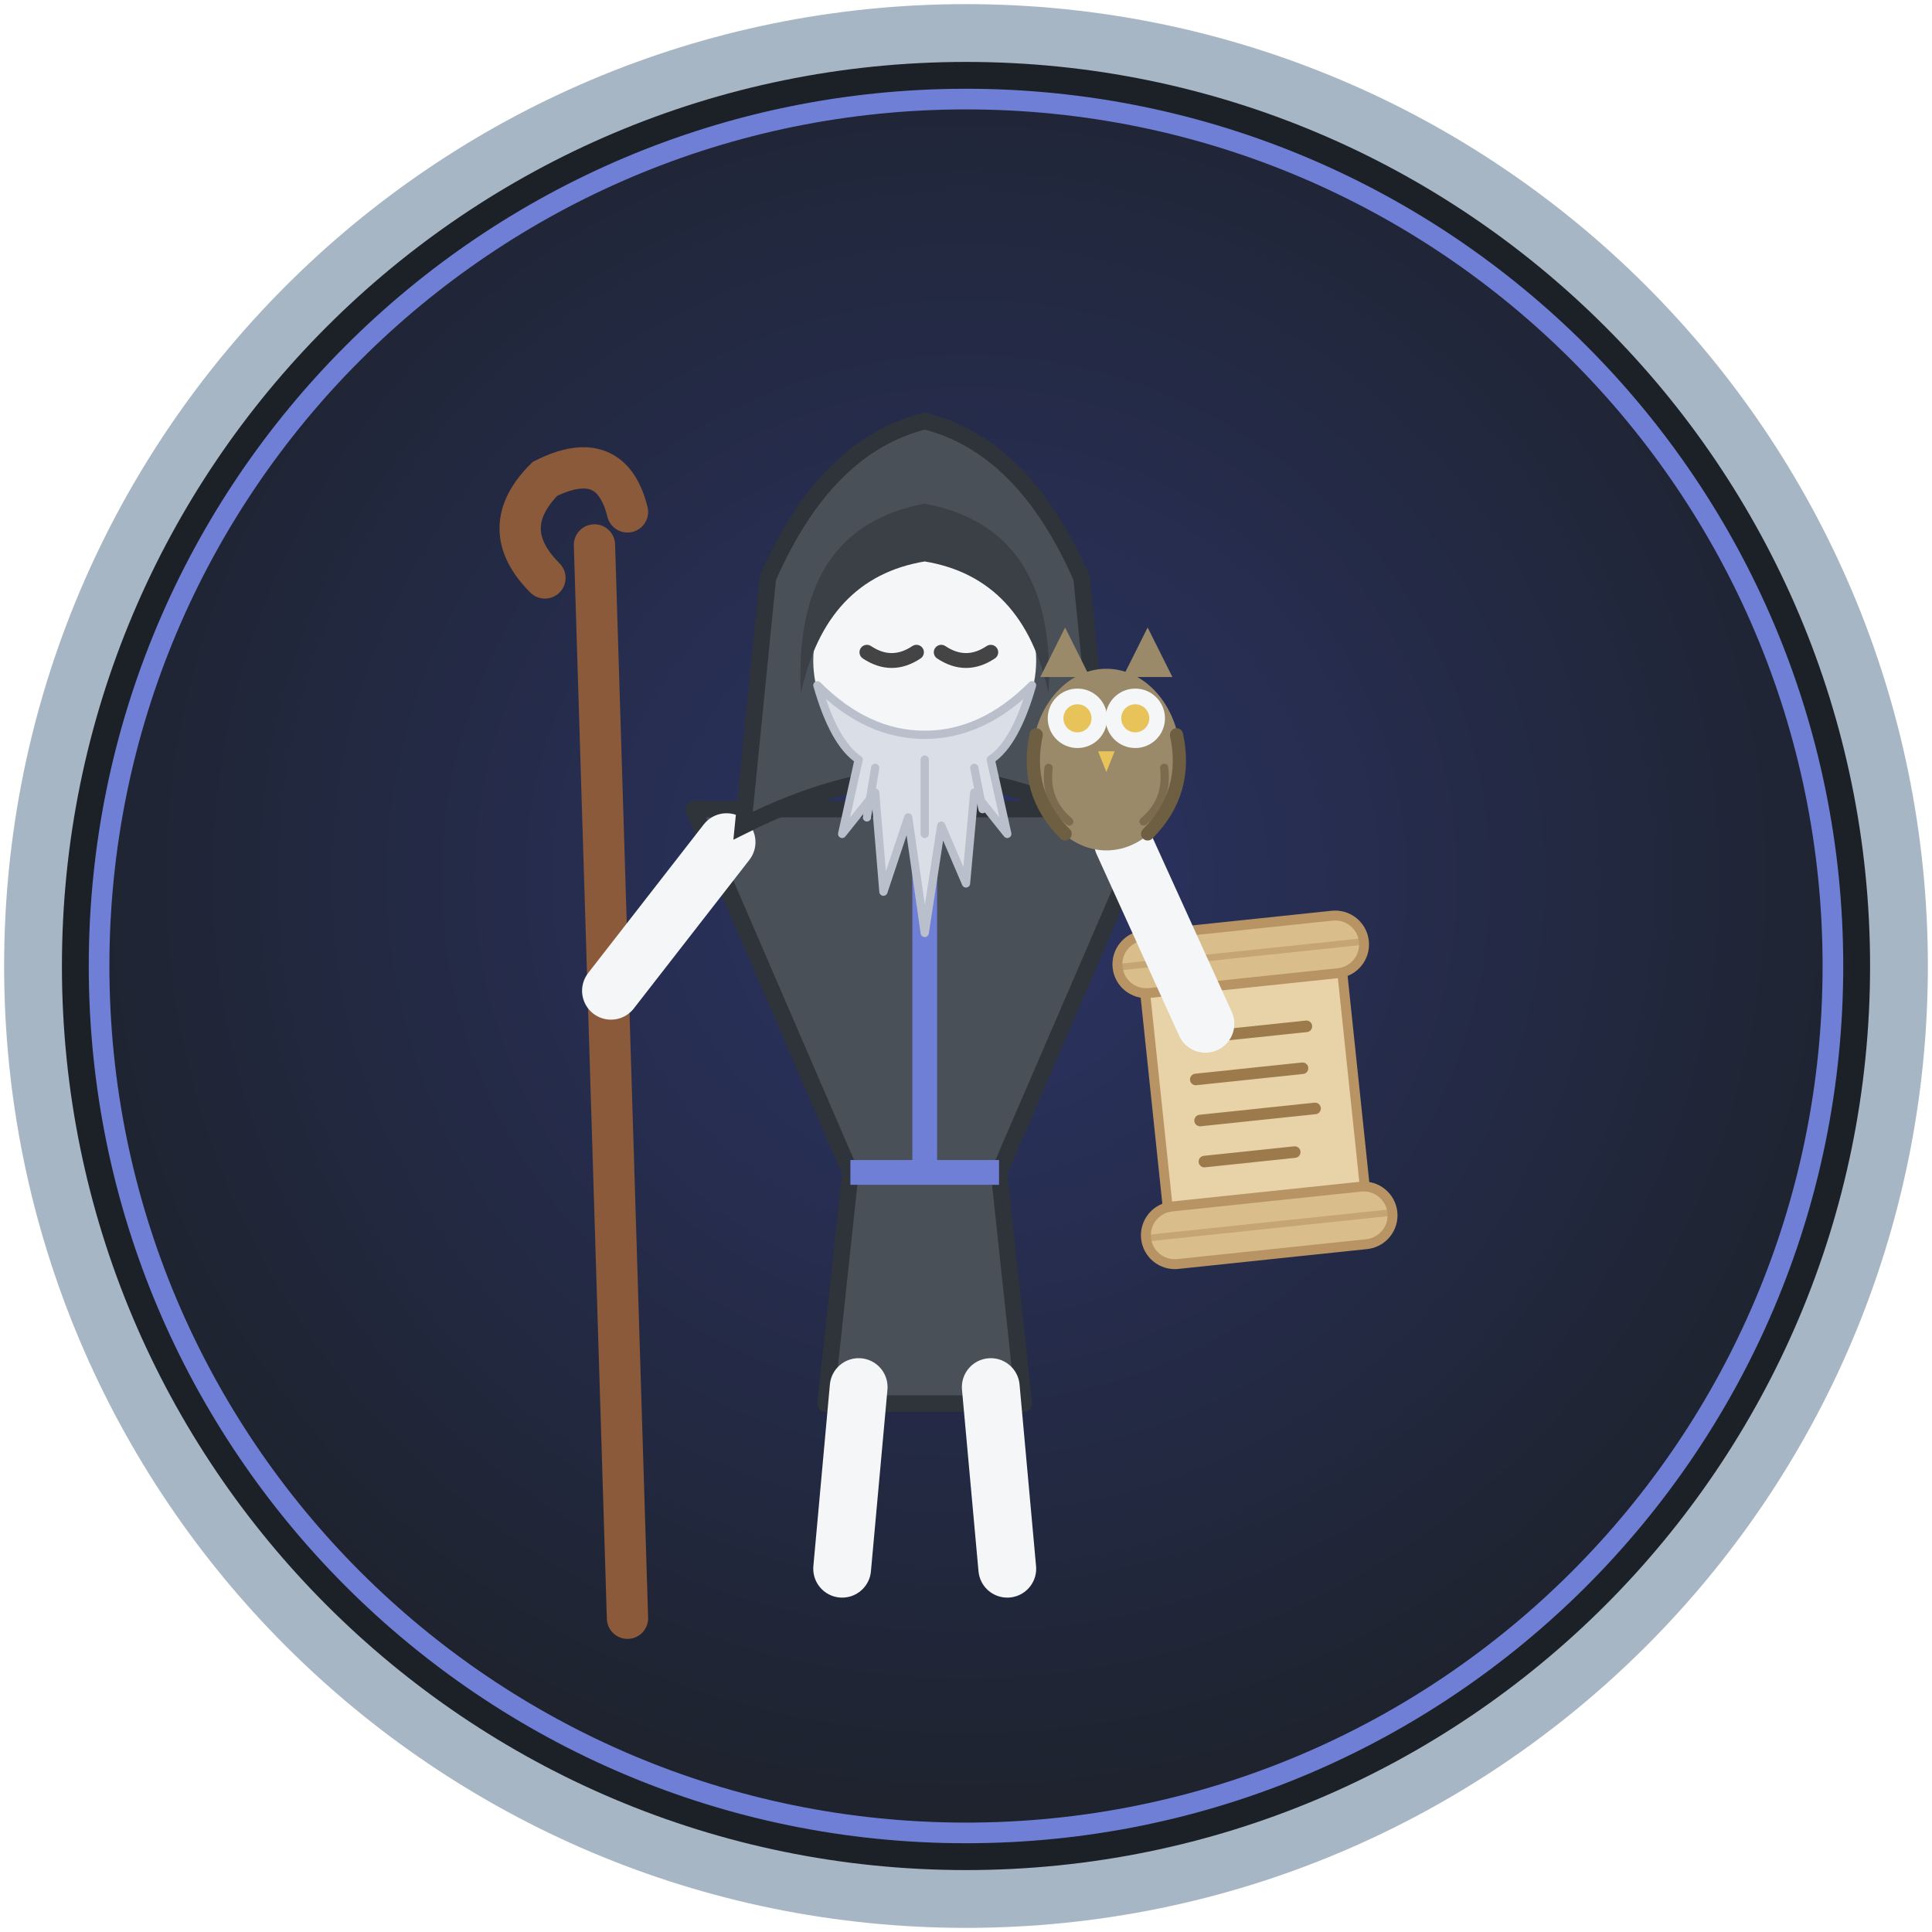
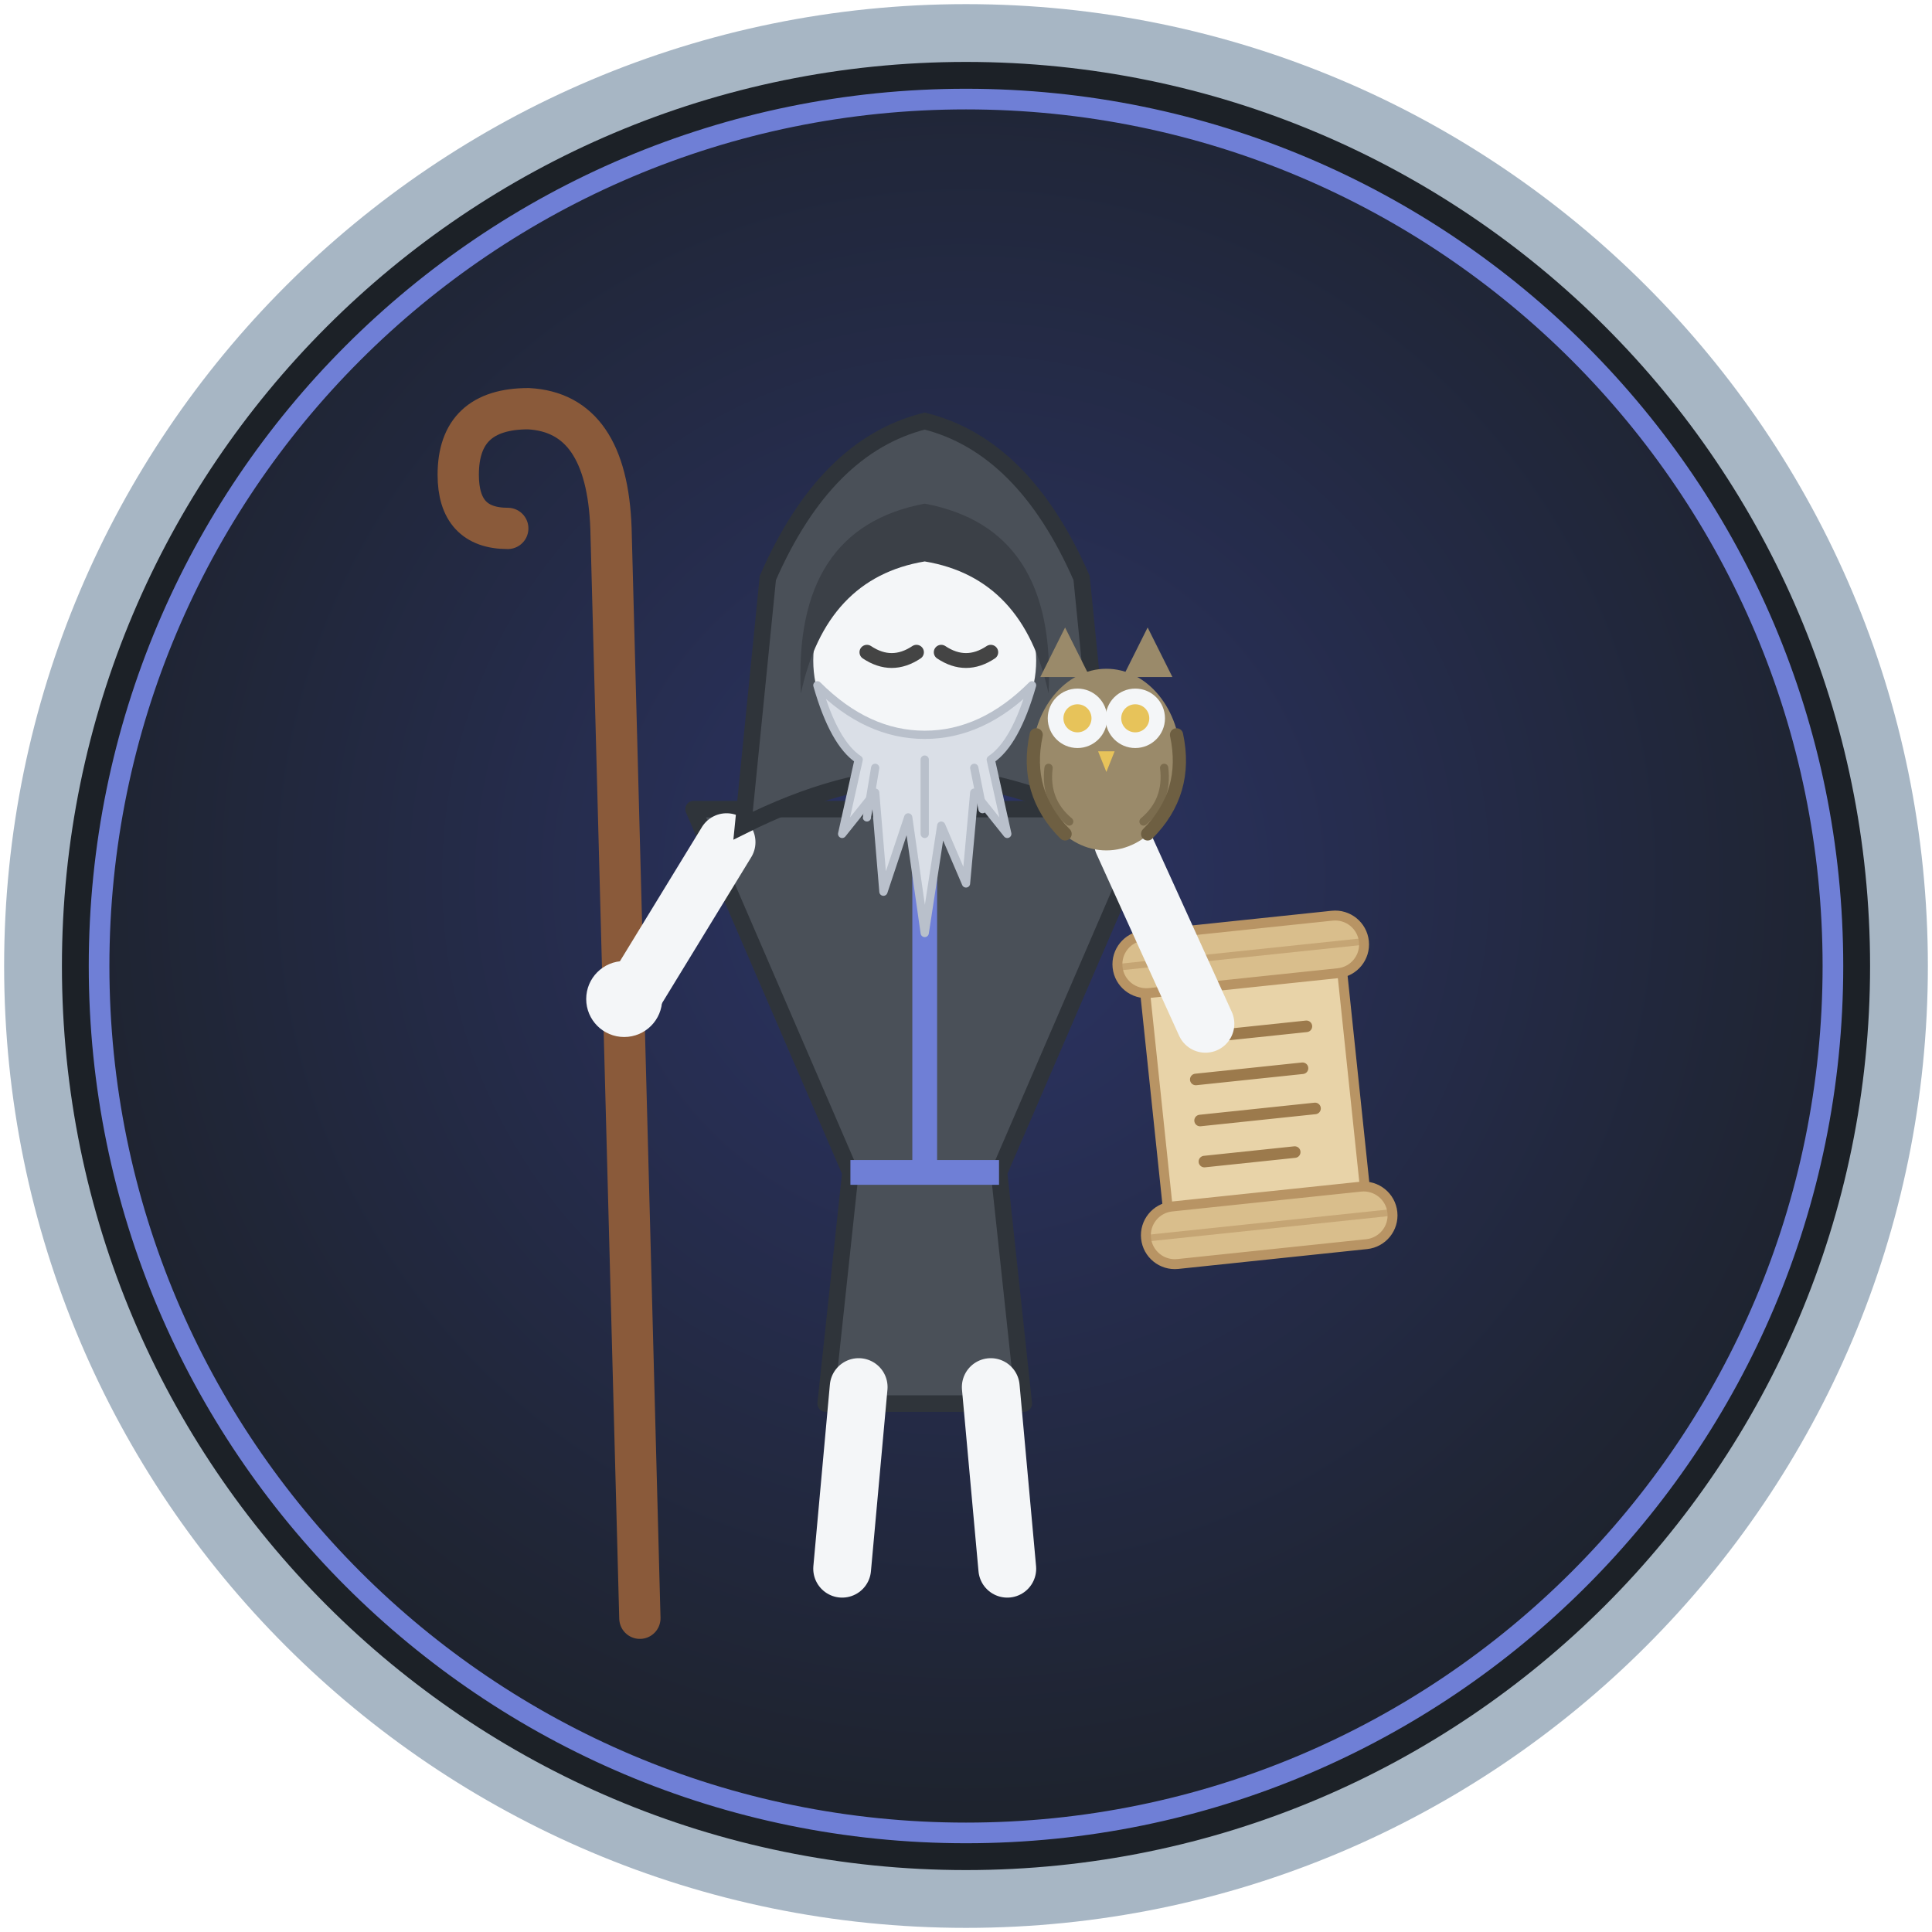
<svg xmlns="http://www.w3.org/2000/svg" viewBox="0 0 234 234">
  <defs>
    <radialGradient id="bg-mentor" cx="50%" cy="45%" r="60%">
      <stop offset="0" stop-color="#2c3466" />
      <stop offset="1" stop-color="#1C2127" />
    </radialGradient>
    <clipPath id="c-mentor">
      <circle cx="117" cy="117" r="104" />
    </clipPath>
  </defs>
  <circle cx="117" cy="117" r="113" fill="#1C2127" stroke="#A7B6C4" stroke-width="7" />
  <circle cx="117" cy="117" r="105" fill="url(#bg-mentor)" />
  <circle cx="117" cy="117" r="105" fill="none" stroke="#6F7FD6" stroke-width="2.5" />
  <g clip-path="url(#c-mentor)">
    <g transform="translate(152 132) rotate(-6)">
      <rect x="-12" y="-15" width="24" height="30" fill="#E8D3A8" stroke="#B89464" stroke-width="1.2" />
      <path d="M-7 -7 H7 M-7 -2 H6 M-7 3 H7 M-7 8 H4" stroke="#9C7A4C" stroke-width="1.4" stroke-linecap="round" />
      <rect x="-15" y="-20" width="30" height="7" rx="3.5" fill="#D9BE8C" stroke="#B89464" stroke-width="1.2" />
      <rect x="-15" y="13" width="30" height="7" rx="3.5" fill="#D9BE8C" stroke="#B89464" stroke-width="1.2" />
      <path d="M-15 -16.5 H15 M-15 16.5 H15" stroke="#B89464" stroke-width=".8" opacity=".6" />
    </g>
-     <path d="M66 70 Q60 64 66 58 Q74 54 76 62" stroke="#8a5a3a" stroke-width="5" fill="none" stroke-linecap="round" />
-     <line x1="72" y1="66" x2="76" y2="196" stroke="#8a5a3a" stroke-width="5" stroke-linecap="round" />
+     <path d="M77.5 196 L74 64 Q73.5 50 64 49.5 Q55.5 49.5 55.5 57.5 Q55.5 64 61.5 64" stroke="#8a5a3a" stroke-width="5" fill="none" stroke-linecap="round" stroke-linejoin="round" />
    <path d="M84 98 L140 98 L121 142 L124 170 H100 L103 142 Z" fill="#4A5058" stroke="#2F343A" stroke-width="2" stroke-linejoin="round" />
    <path d="M103 142 H121" stroke="#2F343A" stroke-width="2" />
    <path d="M112 100 L112 142" stroke="#6F7FD6" stroke-width="3" />
    <path d="M103 142 H121" stroke="#6F7FD6" stroke-width="3" />
    <line x1="104" y1="168" x2="102" y2="190" stroke="#F4F6F8" stroke-width="7" stroke-linecap="round" />
    <line x1="120" y1="168" x2="122" y2="190" stroke="#F4F6F8" stroke-width="7" stroke-linecap="round" />
-     <path d="M88 102 L74 120" stroke="#F4F6F8" stroke-width="7" stroke-linecap="round" />
+     <path d="M88 102 L77 120" stroke="#F4F6F8" stroke-width="7" stroke-linecap="round" />
+     <circle cx="75.6" cy="121" r="4.6" fill="#F4F6F8" />
    <path d="M136 102 L146 124" stroke="#F4F6F8" stroke-width="7" stroke-linecap="round" />
    <path d="M90 100 L93 70 Q100 54 112 51 Q124 54 131 70 L134 100 Q122 94 112 94 Q102 94 90 100 Z" fill="#4A5058" stroke="#2F343A" stroke-width="2" />
    <circle cx="112" cy="80" r="13.5" fill="#F4F6F8" />
    <path d="M97 84 Q96 64 112 61 Q128 64 127 84 Q124 70 112 68 Q100 70 97 84 Z" fill="#3B4047" />
    <path d="M99 83 Q101 90 104 92 L102 101 L106 96 L107 108 L110 99 L112 113 L114 100 L117 107 L118 96 L122 101 L120 92 Q123 90 125 83 Q119 89 112 89 Q105 89 99 83 Z" fill="#DADFE7" stroke="#B9C0CB" stroke-width="1" stroke-linejoin="round" />
    <path d="M106 93 L105 99 M112 92 L112 101 M118 93 L119 98" stroke="#B9C0CB" stroke-width="1" stroke-linecap="round" />
    <path d="M105 79 q3 2 6 0 M114 79 q3 2 6 0" stroke="#444" stroke-width="1.8" fill="none" stroke-linecap="round" />
    <g transform="translate(134 88)">
      <ellipse cx="0" cy="4" rx="9" ry="11" fill="#9a8a6a" />
      <path d="M-8 -6 L-5 -12 L-2 -6 M8 -6 L5 -12 L2 -6" fill="#9a8a6a" />
      <circle cx="-3.5" cy="-1" r="3.6" fill="#F4F6F8" />
      <circle cx="3.5" cy="-1" r="3.6" fill="#F4F6F8" />
      <circle cx="-3.5" cy="-1" r="1.7" fill="#E7C35A" />
      <circle cx="3.5" cy="-1" r="1.7" fill="#E7C35A" />
      <path d="M-1 3 L0 5.5 L1 3 Z" fill="#E7C35A" />
      <path d="M-8.5 1 Q-10 8 -5 13 M8.5 1 Q10 8 5 13" stroke="#6e5f42" stroke-width="1.6" fill="none" stroke-linecap="round" />
      <path d="M-7 5 Q-7.5 9 -4.5 11.5 M7 5 Q7.5 9 4.5 11.5" stroke="#6e5f42" stroke-width="1" fill="none" stroke-linecap="round" opacity=".7" />
    </g>
  </g>
</svg>
